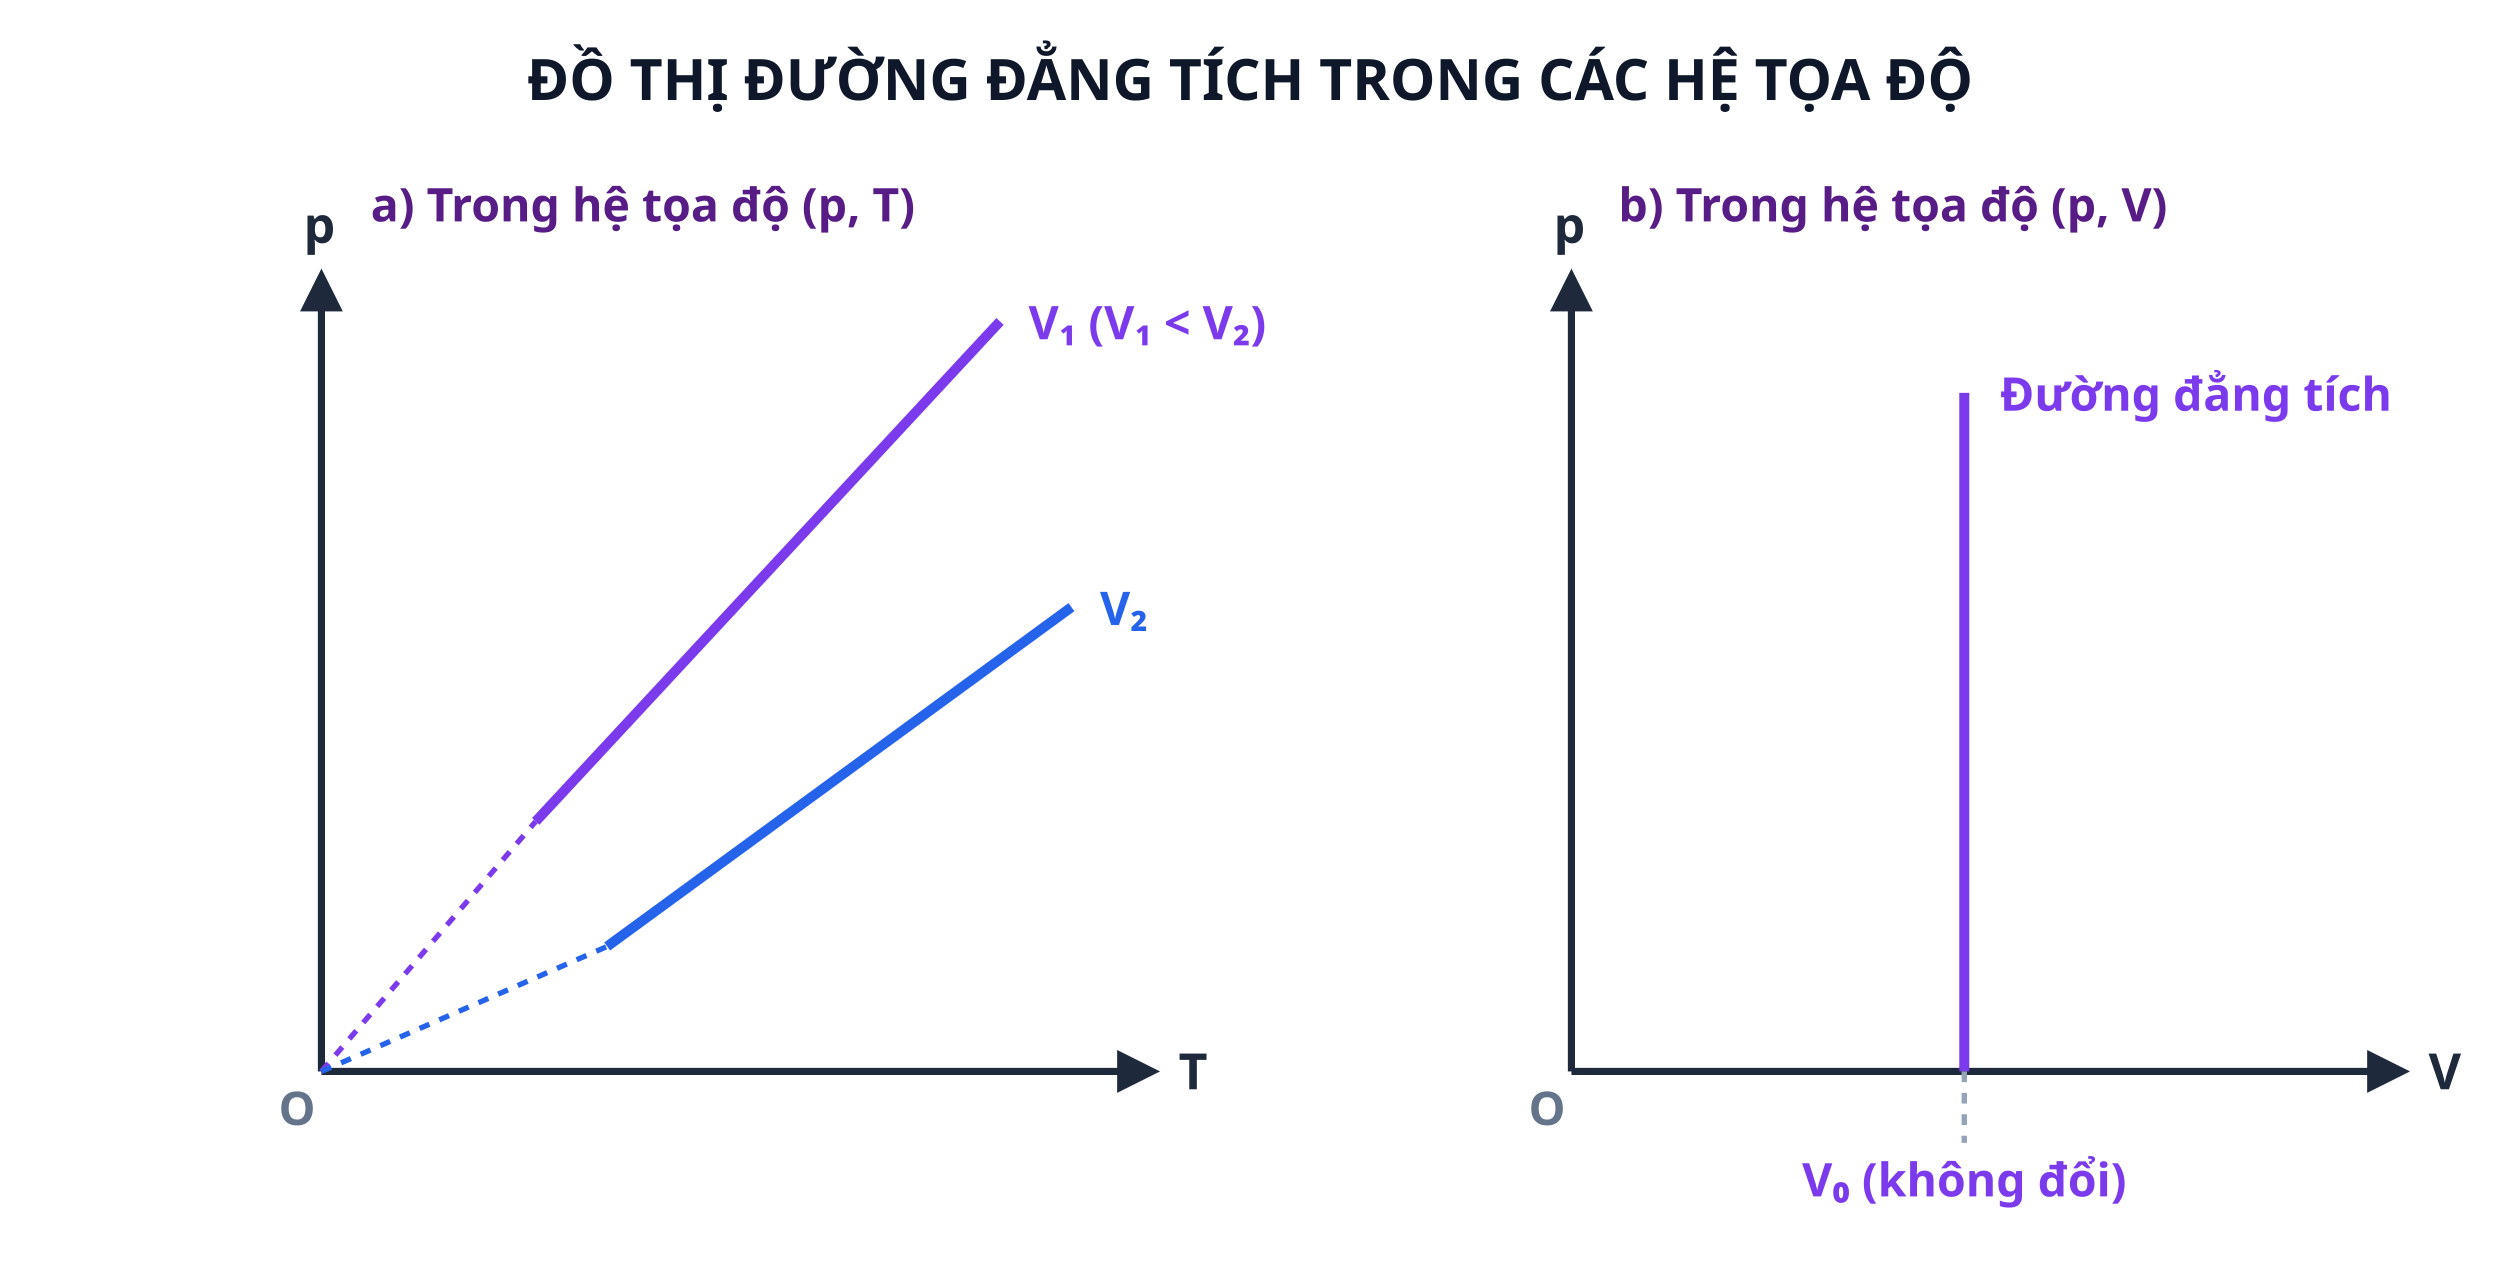
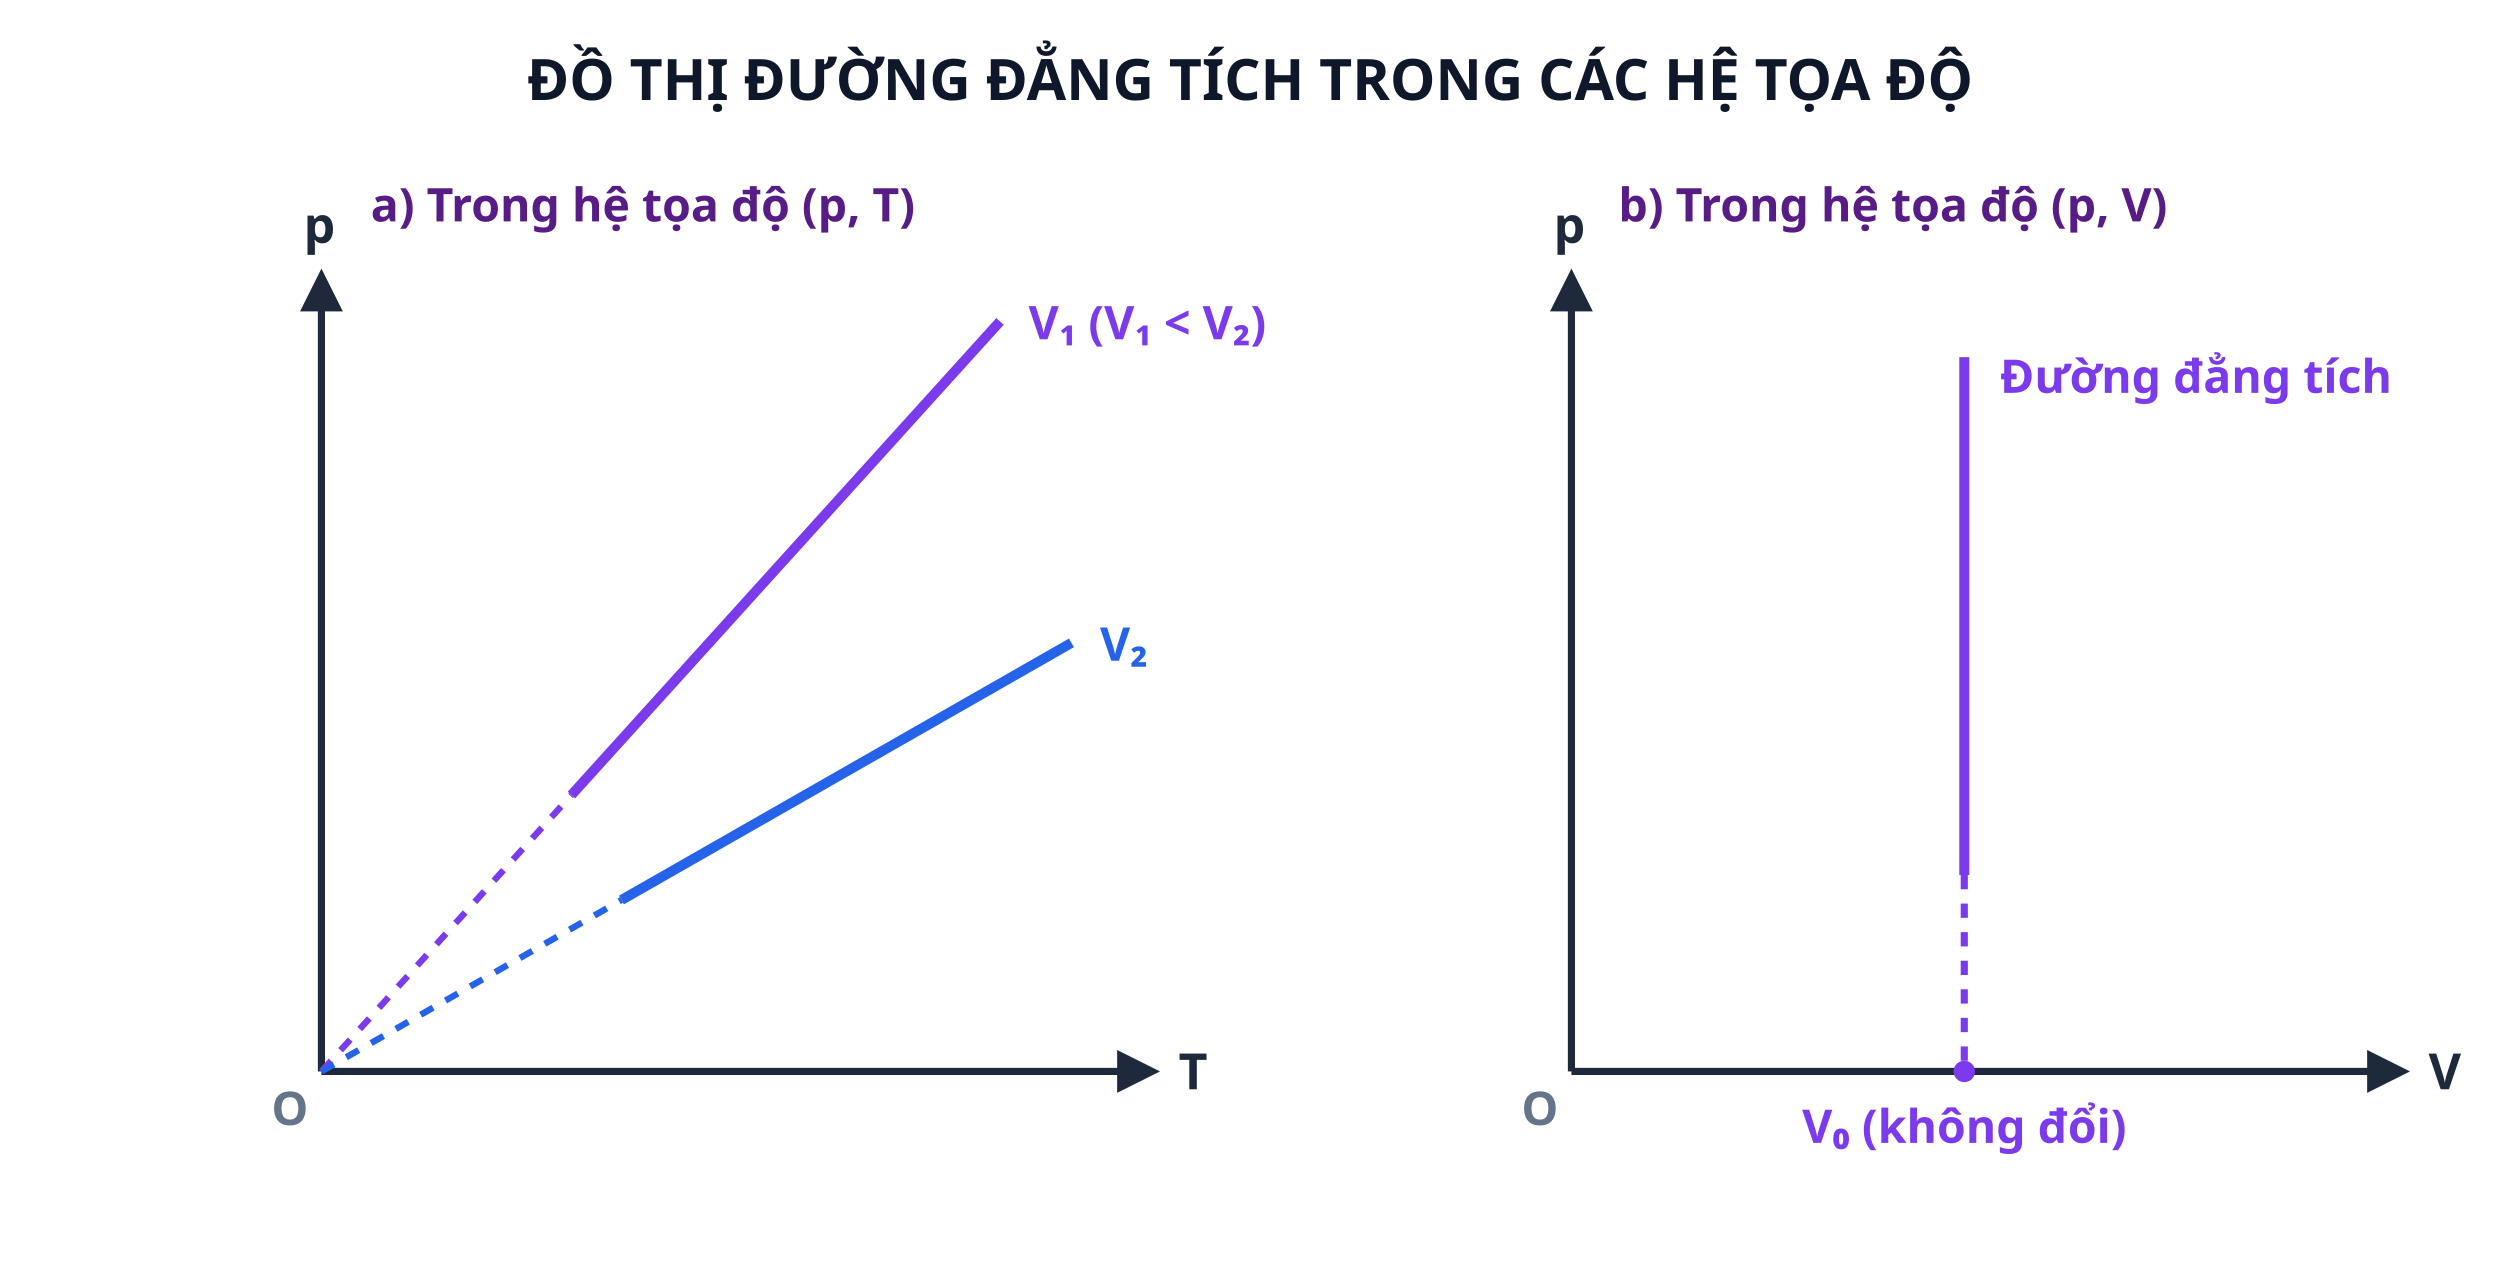
<svg xmlns="http://www.w3.org/2000/svg" viewBox="0 0 700 360" width="100%" height="100%" style="background-color: #ffffff; font-family: 'Plus Jakarta Sans', sans-serif;">
  <defs>
    <marker id="arrow" viewBox="0 0 10 10" refX="6" refY="5" markerWidth="6" markerHeight="6" orient="auto-start-reverse">
      <path d="M 0 0 L 10 5 L 0 10 z" fill="#1e293b" />
    </marker>
  </defs>
  <text x="350" y="28" text-anchor="middle" font-size="16" font-weight="800" fill="#0f172a">ĐỒ THỊ ĐƯỜNG ĐẲNG TÍCH TRONG CÁC HỆ TỌA ĐỘ</text>
  <g transform="translate(40, 20)">
    <text x="140" y="42" text-anchor="middle" font-size="13" font-weight="700" fill="#581c87">a) Trong hệ tọa độ (p, T)</text>
    <line x1="50" y1="280" x2="280" y2="280" stroke="#1e293b" stroke-width="2" marker-end="url(#arrow)" />
    <line x1="50" y1="280" x2="50" y2="60" stroke="#1e293b" stroke-width="2" marker-end="url(#arrow)" />
    <text x="290" y="285" font-size="14" font-weight="800" fill="#1e293b">T</text>
    <text x="45" y="48" font-size="14" font-weight="800" fill="#1e293b">p</text>
-     <text x="38" y="295" font-size="13" font-weight="700" fill="#64748b">O</text>
-     <line x1="50" y1="280" x2="110" y2="210" stroke="#7c3aed" stroke-width="1.5" stroke-dasharray="3,3" />
-     <line x1="50" y1="280" x2="130" y2="245" stroke="#2563eb" stroke-width="1.5" stroke-dasharray="3,3" />
-     <line x1="110" y1="210" x2="240" y2="70" stroke="#7c3aed" stroke-width="2.8" />
+     <text x="36" y="295" font-size="13" font-weight="700" fill="#64748b">O</text>
+     <line x1="50" y1="280" x2="120" y2="202.6" stroke="#7c3aed" stroke-width="1.8" stroke-dasharray="4,4" />
+     <line x1="120" y1="202.6" x2="240" y2="70" stroke="#7c3aed" stroke-width="2.8" />
    <text x="248" y="75" font-size="13" font-weight="800" fill="#7c3aed">V₁ (V₁ &lt; V₂)</text>
-     <line x1="130" y1="245" x2="260" y2="150" stroke="#2563eb" stroke-width="2.8" />
-     <text x="268" y="155" font-size="13" font-weight="800" fill="#2563eb">V₂</text>
+     <line x1="50" y1="280" x2="134" y2="232" stroke="#2563eb" stroke-width="1.8" stroke-dasharray="4,4" />
+     <line x1="134" y1="232" x2="260" y2="160" stroke="#2563eb" stroke-width="2.8" />
+     <text x="268" y="165" font-size="13" font-weight="800" fill="#2563eb">V₂</text>
  </g>
  <g transform="translate(390, 20)">
    <text x="140" y="42" text-anchor="middle" font-size="13" font-weight="700" fill="#581c87">b) Trong hệ tọa độ (p, V)</text>
    <line x1="50" y1="280" x2="280" y2="280" stroke="#1e293b" stroke-width="2" marker-end="url(#arrow)" />
    <line x1="50" y1="280" x2="50" y2="60" stroke="#1e293b" stroke-width="2" marker-end="url(#arrow)" />
    <text x="290" y="285" font-size="14" font-weight="800" fill="#1e293b">V</text>
    <text x="45" y="48" font-size="14" font-weight="800" fill="#1e293b">p</text>
-     <text x="38" y="295" font-size="13" font-weight="700" fill="#64748b">O</text>
-     <line x1="160" y1="90" x2="160" y2="280" stroke="#7c3aed" stroke-width="2.8" />
-     <line x1="160" y1="280" x2="160" y2="300" stroke="#94a3b8" stroke-width="1.5" stroke-dasharray="3,3" />
-     <text x="160" y="315" text-anchor="middle" font-size="13" font-weight="800" fill="#7c3aed">V₀ (không đổi)</text>
-     <text x="170" y="95" font-size="13" font-weight="800" fill="#7c3aed">Đường đẳng tích</text>
+     <text x="36" y="295" font-size="13" font-weight="700" fill="#64748b">O</text>
+     <line x1="160" y1="80" x2="160" y2="225" stroke="#7c3aed" stroke-width="2.8" />
+     <line x1="160" y1="225" x2="160" y2="280" stroke="#7c3aed" stroke-width="2" stroke-dasharray="4,4" />
+     <circle cx="160" cy="280" r="3" fill="#7c3aed" />
+     <text x="160" y="300" text-anchor="middle" font-size="13" font-weight="800" fill="#7c3aed">V₀ (không đổi)</text>
+     <text x="170" y="90" font-size="13" font-weight="800" fill="#7c3aed">Đường đẳng tích</text>
  </g>
</svg>
